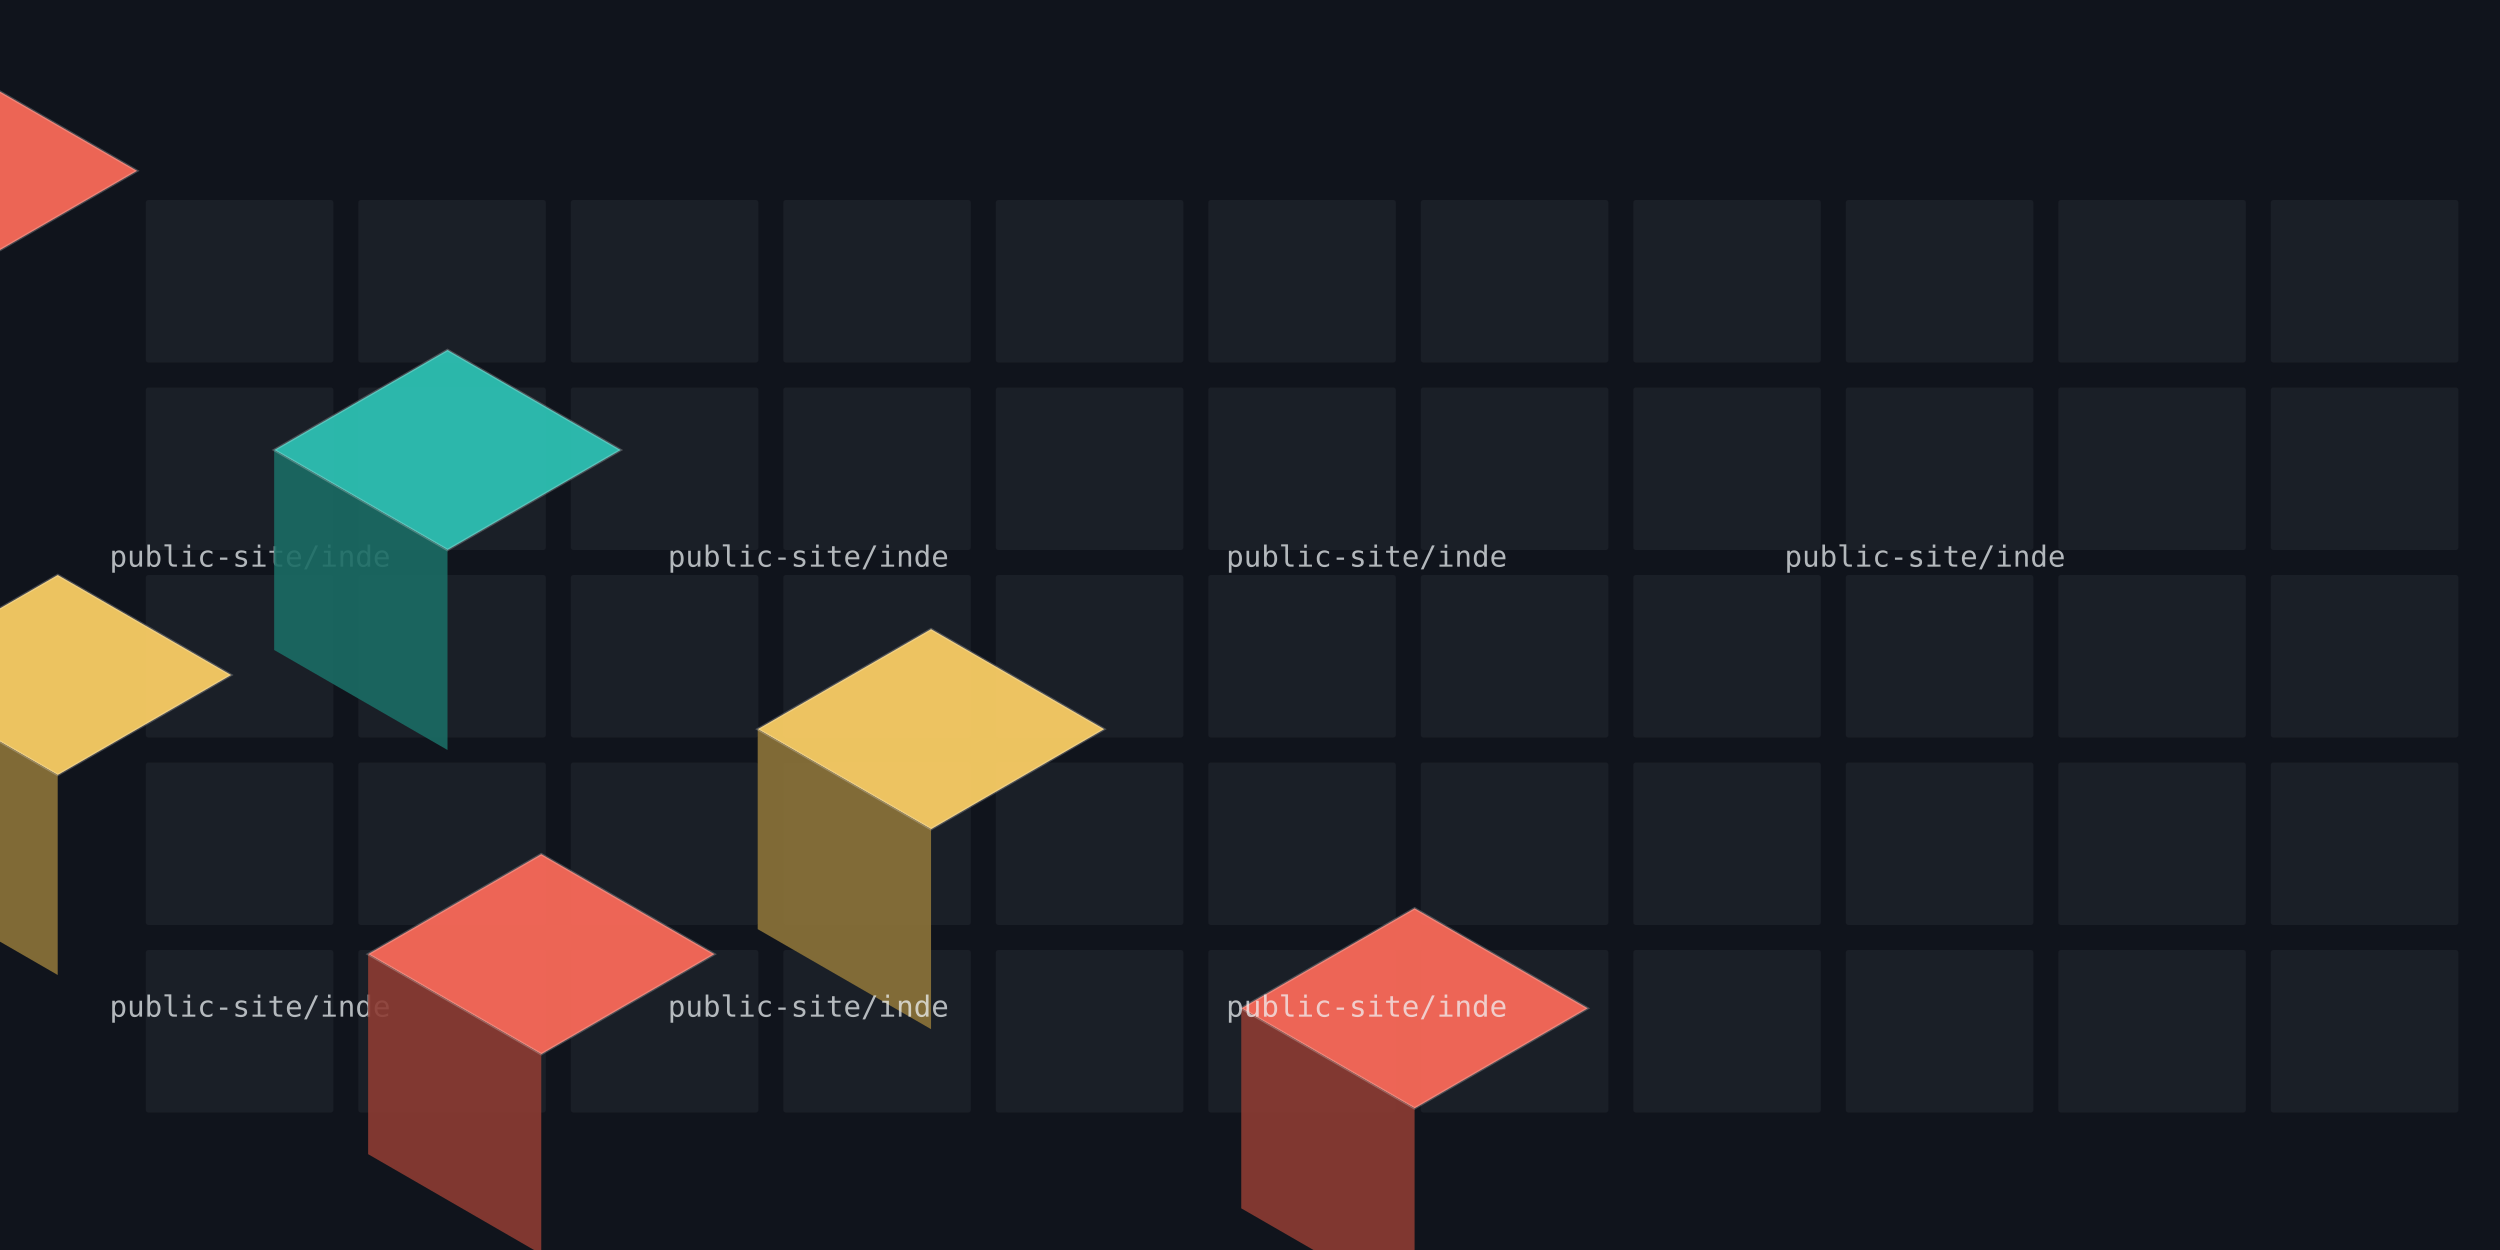
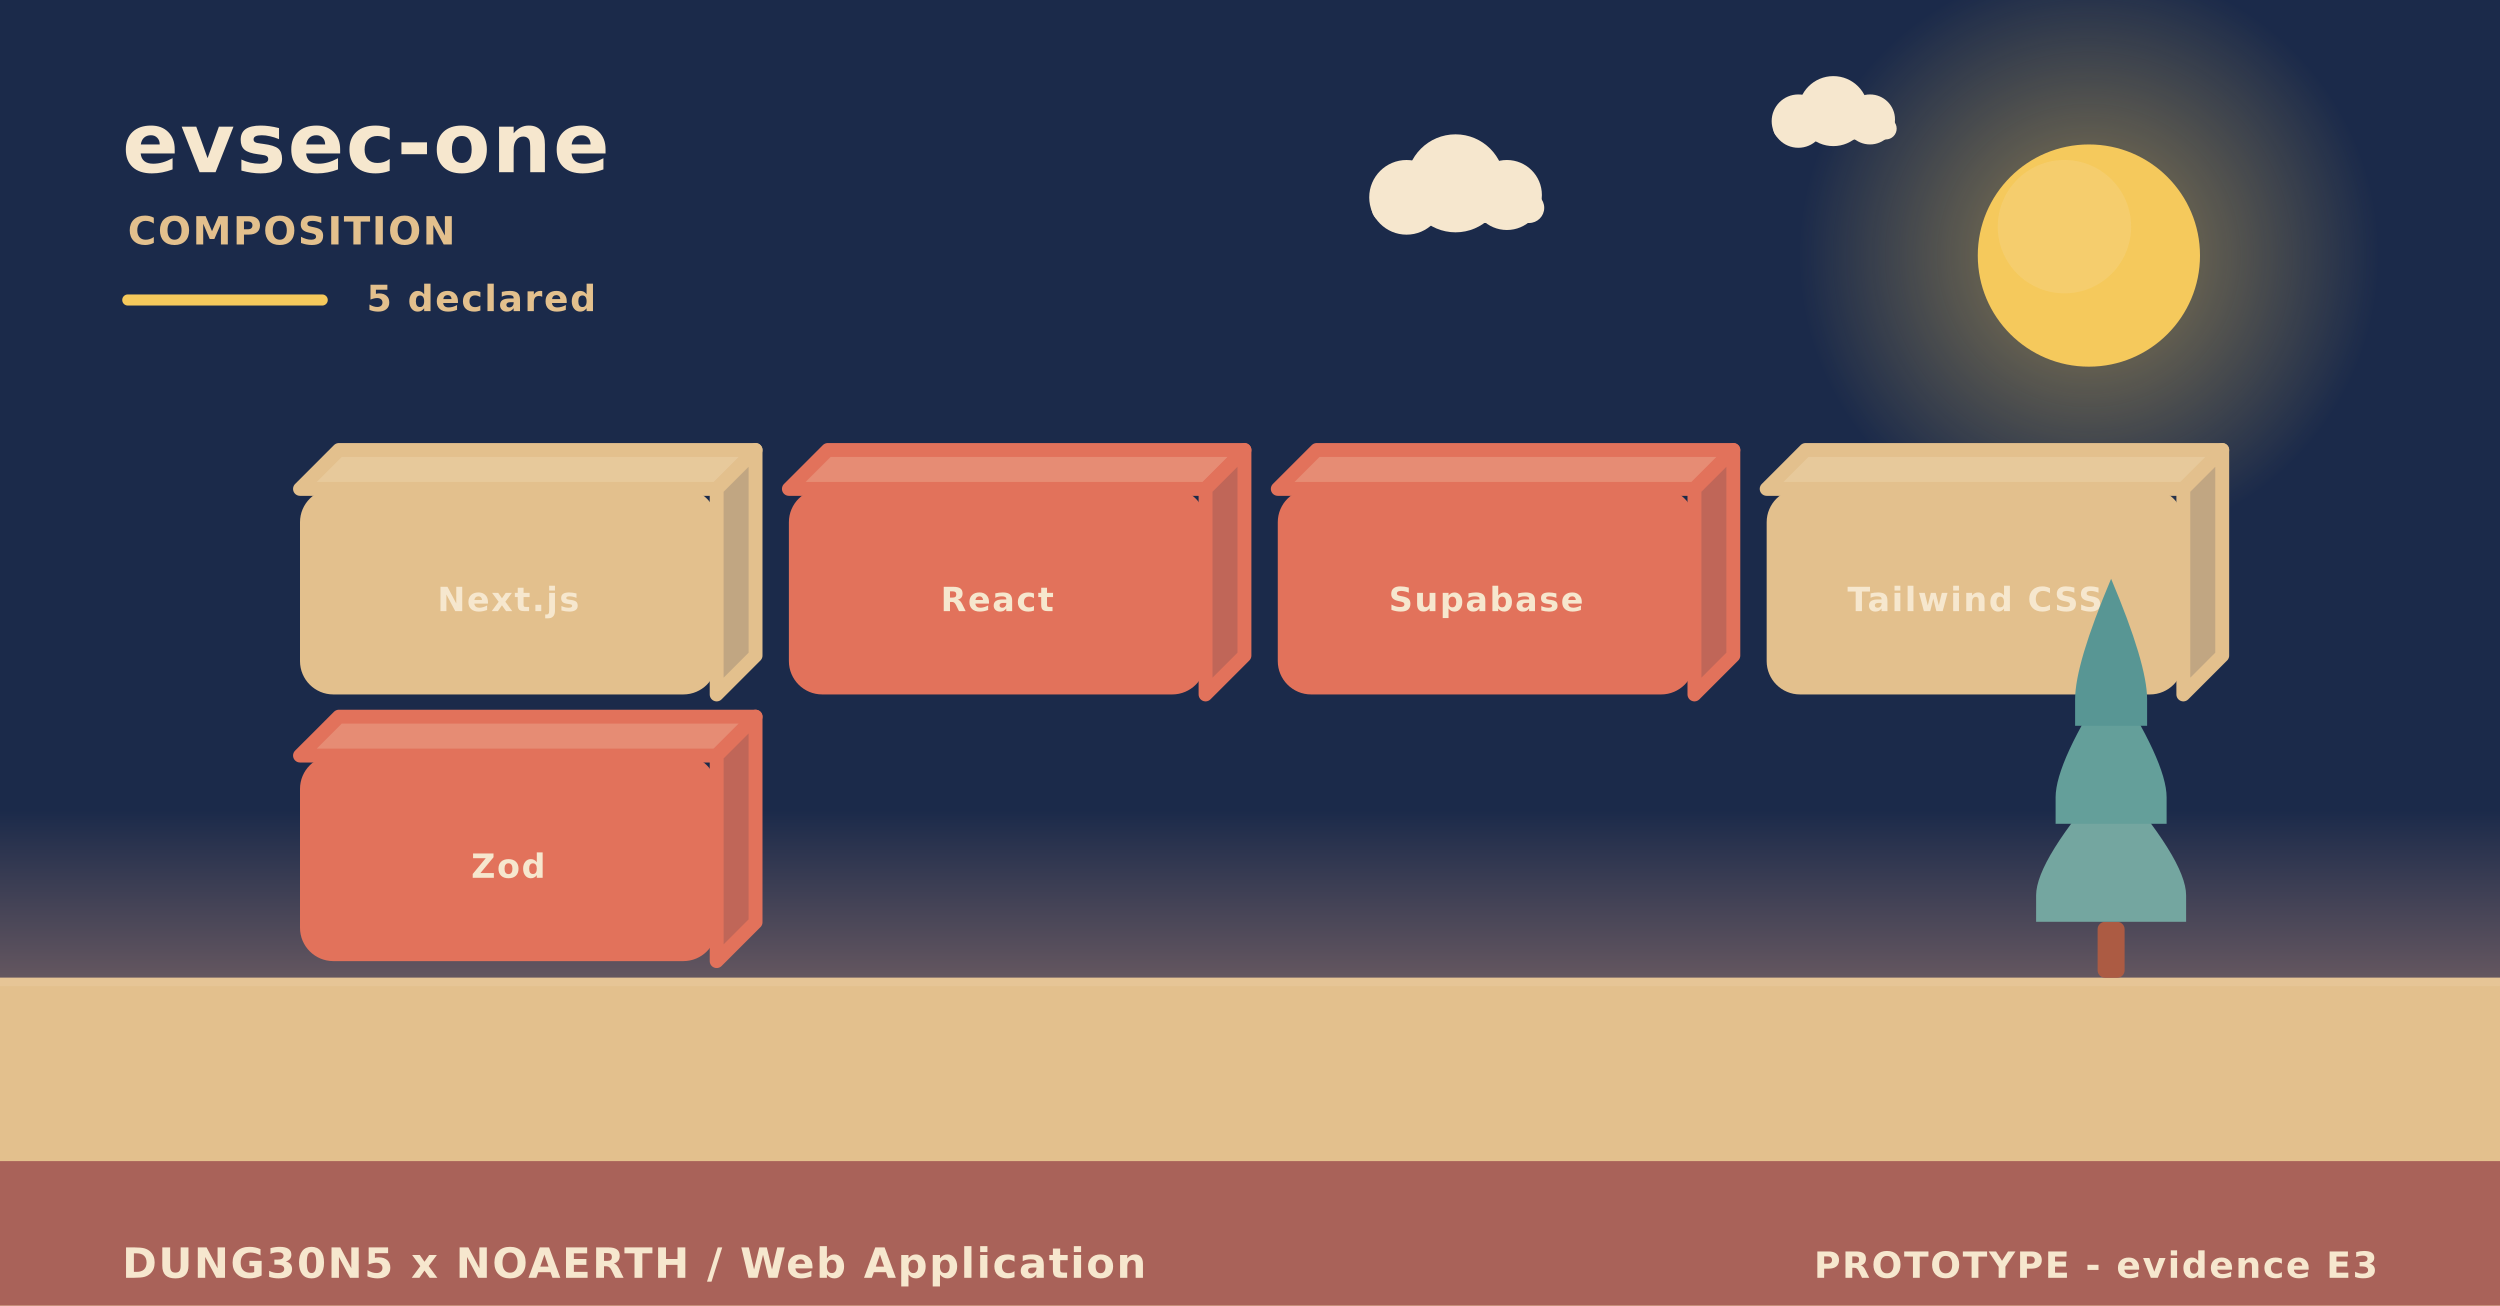
- <svg xmlns="http://www.w3.org/2000/svg" viewBox="0 0 1200 600" width="1200" height="600" role="img" aria-label="evsec-one component map">
-   <rect width="1200" height="600" fill="#10141c" />
-   <defs>
-     <linearGradient id="gc" x1="0" y1="0" x2="1" y2="1">
-       <stop offset="0%" stop-color="#ff6b5a" />
-       <stop offset="100%" stop-color="#2ec4b6" />
-     </linearGradient>
-   </defs>
-   <rect x="70.00" y="96.00" width="90.00" height="78.00" rx="1.20" fill="#f2f5f9" opacity="0.05" />
-   <rect x="172.00" y="96.00" width="90.00" height="78.00" rx="1.20" fill="#f2f5f9" opacity="0.05" />
-   <rect x="274.00" y="96.00" width="90.00" height="78.00" rx="1.20" fill="#f2f5f9" opacity="0.05" />
-   <rect x="376.00" y="96.00" width="90.00" height="78.00" rx="1.20" fill="#f2f5f9" opacity="0.05" />
-   <rect x="478.00" y="96.00" width="90.00" height="78.00" rx="1.20" fill="#f2f5f9" opacity="0.05" />
-   <rect x="580.00" y="96.00" width="90.00" height="78.00" rx="1.20" fill="#f2f5f9" opacity="0.05" />
-   <rect x="682.00" y="96.00" width="90.00" height="78.00" rx="1.20" fill="#f2f5f9" opacity="0.05" />
-   <rect x="784.00" y="96.00" width="90.00" height="78.00" rx="1.20" fill="#f2f5f9" opacity="0.05" />
-   <rect x="886.00" y="96.00" width="90.00" height="78.00" rx="1.20" fill="#f2f5f9" opacity="0.05" />
-   <rect x="988.00" y="96.00" width="90.00" height="78.00" rx="1.20" fill="#f2f5f9" opacity="0.05" />
-   <rect x="1090.00" y="96.00" width="90.00" height="78.00" rx="1.20" fill="#f2f5f9" opacity="0.05" />
-   <rect x="70.00" y="186.00" width="90.00" height="78.00" rx="1.20" fill="#f2f5f9" opacity="0.05" />
-   <rect x="172.00" y="186.00" width="90.00" height="78.00" rx="1.20" fill="#f2f5f9" opacity="0.05" />
-   <rect x="274.00" y="186.00" width="90.00" height="78.00" rx="1.20" fill="#f2f5f9" opacity="0.05" />
-   <rect x="376.00" y="186.00" width="90.00" height="78.00" rx="1.20" fill="#f2f5f9" opacity="0.05" />
-   <rect x="478.00" y="186.00" width="90.00" height="78.00" rx="1.20" fill="#f2f5f9" opacity="0.05" />
-   <rect x="580.00" y="186.00" width="90.00" height="78.00" rx="1.20" fill="#f2f5f9" opacity="0.05" />
-   <rect x="682.00" y="186.00" width="90.00" height="78.00" rx="1.20" fill="#f2f5f9" opacity="0.05" />
-   <rect x="784.00" y="186.00" width="90.00" height="78.00" rx="1.20" fill="#f2f5f9" opacity="0.05" />
-   <rect x="886.00" y="186.00" width="90.00" height="78.00" rx="1.20" fill="#f2f5f9" opacity="0.05" />
-   <rect x="988.00" y="186.00" width="90.00" height="78.00" rx="1.20" fill="#f2f5f9" opacity="0.05" />
-   <rect x="1090.00" y="186.00" width="90.00" height="78.00" rx="1.20" fill="#f2f5f9" opacity="0.05" />
-   <rect x="70.00" y="276.00" width="90.00" height="78.00" rx="1.20" fill="#f2f5f9" opacity="0.05" />
-   <rect x="172.00" y="276.00" width="90.00" height="78.00" rx="1.20" fill="#f2f5f9" opacity="0.05" />
-   <rect x="274.00" y="276.00" width="90.00" height="78.00" rx="1.20" fill="#f2f5f9" opacity="0.05" />
-   <rect x="376.00" y="276.00" width="90.00" height="78.00" rx="1.20" fill="#f2f5f9" opacity="0.05" />
-   <rect x="478.00" y="276.00" width="90.00" height="78.00" rx="1.20" fill="#f2f5f9" opacity="0.05" />
-   <rect x="580.00" y="276.00" width="90.00" height="78.00" rx="1.20" fill="#f2f5f9" opacity="0.05" />
-   <rect x="682.00" y="276.00" width="90.00" height="78.00" rx="1.20" fill="#f2f5f9" opacity="0.05" />
-   <rect x="784.00" y="276.00" width="90.00" height="78.00" rx="1.20" fill="#f2f5f9" opacity="0.05" />
-   <rect x="886.00" y="276.00" width="90.00" height="78.00" rx="1.20" fill="#f2f5f9" opacity="0.05" />
-   <rect x="988.00" y="276.00" width="90.00" height="78.00" rx="1.20" fill="#f2f5f9" opacity="0.05" />
-   <rect x="1090.00" y="276.00" width="90.00" height="78.00" rx="1.20" fill="#f2f5f9" opacity="0.05" />
-   <rect x="70.00" y="366.00" width="90.00" height="78.00" rx="1.20" fill="#f2f5f9" opacity="0.05" />
-   <rect x="172.00" y="366.00" width="90.00" height="78.00" rx="1.20" fill="#f2f5f9" opacity="0.05" />
-   <rect x="274.00" y="366.00" width="90.00" height="78.00" rx="1.20" fill="#f2f5f9" opacity="0.05" />
-   <rect x="376.00" y="366.00" width="90.00" height="78.00" rx="1.20" fill="#f2f5f9" opacity="0.05" />
-   <rect x="478.00" y="366.00" width="90.00" height="78.00" rx="1.20" fill="#f2f5f9" opacity="0.05" />
-   <rect x="580.00" y="366.00" width="90.00" height="78.00" rx="1.20" fill="#f2f5f9" opacity="0.05" />
-   <rect x="682.00" y="366.00" width="90.00" height="78.00" rx="1.20" fill="#f2f5f9" opacity="0.05" />
-   <rect x="784.00" y="366.00" width="90.00" height="78.00" rx="1.20" fill="#f2f5f9" opacity="0.05" />
-   <rect x="886.00" y="366.00" width="90.00" height="78.00" rx="1.20" fill="#f2f5f9" opacity="0.05" />
-   <rect x="988.00" y="366.00" width="90.00" height="78.00" rx="1.20" fill="#f2f5f9" opacity="0.05" />
-   <rect x="1090.00" y="366.00" width="90.00" height="78.00" rx="1.20" fill="#f2f5f9" opacity="0.05" />
-   <rect x="70.00" y="456.00" width="90.00" height="78.00" rx="1.20" fill="#f2f5f9" opacity="0.05" />
-   <rect x="172.00" y="456.00" width="90.00" height="78.00" rx="1.20" fill="#f2f5f9" opacity="0.05" />
-   <rect x="274.00" y="456.00" width="90.00" height="78.00" rx="1.20" fill="#f2f5f9" opacity="0.05" />
-   <rect x="376.00" y="456.00" width="90.00" height="78.00" rx="1.20" fill="#f2f5f9" opacity="0.05" />
-   <rect x="478.00" y="456.00" width="90.00" height="78.00" rx="1.20" fill="#f2f5f9" opacity="0.05" />
-   <rect x="580.00" y="456.00" width="90.00" height="78.00" rx="1.20" fill="#f2f5f9" opacity="0.05" />
-   <rect x="682.00" y="456.00" width="90.00" height="78.00" rx="1.20" fill="#f2f5f9" opacity="0.05" />
-   <rect x="784.00" y="456.00" width="90.00" height="78.00" rx="1.20" fill="#f2f5f9" opacity="0.05" />
-   <rect x="886.00" y="456.00" width="90.00" height="78.00" rx="1.20" fill="#f2f5f9" opacity="0.05" />
-   <rect x="988.00" y="456.00" width="90.00" height="78.00" rx="1.20" fill="#f2f5f9" opacity="0.05" />
-   <rect x="1090.00" y="456.00" width="90.00" height="78.00" rx="1.20" fill="#f2f5f9" opacity="0.05" />
-   <g transform="rotate(0 120 140)">
-     <polygon points="-17.3,34.0 65.8,82.0 -17.3,130.0 -100.5,82.0" fill="#ff6b5a" opacity="0.92" />
-     <polygon points="-100.5,82.0 -17.3,130.0 -17.3,226.0 -100.5,178.0" fill="#8c3b32" opacity="0.9" />
-     <polygon points="-17.3,34.0 65.8,82.0 -17.3,130.0 -100.5,82.0" fill="none" stroke="rgba(255,255,255,0.220)" stroke-width="1.2" />
-     <animateTransform attributeName="transform" type="rotate" values="-32.0 0.00 0.00 0.0 0.00 0.00" dur="5.65s" begin="0.0s" repeatCount="indefinite" />
+ <svg xmlns="http://www.w3.org/2000/svg" width="900" height="470" viewBox="0 0 900 470" role="img" aria-label="evsec-one - how it is composed">
+   <linearGradient id="skyc" x1="0" y1="0" x2="0" y2="1">
+     <stop offset="0" stop-color="#1b2a4a" />
+     <stop offset="0.62" stop-color="#1b2a4a" />
+     <stop offset="1" stop-color="#f3ad8a" />
+   </linearGradient>
+   <rect width="900" height="470" fill="url(#skyc)" />
+   <radialGradient id="sunc">
+     <stop offset="0.35" stop-color="#f5c95c" stop-opacity="0.34" />
+     <stop offset="1" stop-color="#f5c95c" stop-opacity="0" />
+   </radialGradient>
+   <circle cx="752" cy="92" r="104" fill="url(#sunc)" />
+   <circle cx="752" cy="92" r="40" fill="#f5c95c" />
+   <circle cx="743.2" cy="81.6" r="24" fill="#f5d27e" opacity="0.5" />
+   <g>
+     <circle cx="524" cy="66" r="17.64" fill="#f6e7ce" />
+     <circle cx="506.36" cy="71.04" r="13.44" fill="#f6e7ce" />
+     <circle cx="542.48" cy="70.2" r="12.6" fill="#f6e7ce" />
+     <rect x="493.76" y="69.36" width="62.16" height="10.92" rx="5.46" fill="#f6e7ce" />
+     <animateTransform attributeName="transform" type="translate" values="0 0;24 0;0 0" dur="36s" begin="0s" repeatCount="indefinite" />
  </g>
-   <text x="120" y="272" font-family="ui-monospace,Menlo,monospace" font-size="14" fill="rgba(242,245,249,0.720)" text-anchor="middle">public-site/inde</text>
-   <g transform="rotate(0 388 140)">
-     <polygon points="214.8,168.0 297.9,216.0 214.8,264.0 131.6,216.0" fill="#2ec4b6" opacity="0.92" />
-     <polygon points="131.6,216.0 214.8,264.0 214.8,360.0 131.6,312.0" fill="#196c64" opacity="0.9" />
-     <polygon points="214.8,168.0 297.9,216.0 214.8,264.0 131.6,216.0" fill="none" stroke="rgba(255,255,255,0.220)" stroke-width="1.2" />
-     <animateTransform attributeName="transform" type="rotate" values="-32.0 0.00 0.00 0.0 0.00 0.00" dur="5.65s" begin="0.4s" repeatCount="indefinite" />
+   <g>
+     <circle cx="660" cy="40" r="12.6" fill="#f6e7ce" />
+     <circle cx="647.4" cy="43.6" r="9.6" fill="#f6e7ce" />
+     <circle cx="673.2" cy="43" r="9" fill="#f6e7ce" />
+     <rect x="638.4" y="42.4" width="44.4" height="7.8" rx="3.9" fill="#f6e7ce" />
+     <animateTransform attributeName="transform" type="translate" values="0 0;-18 0;0 0" dur="46s" begin="3s" repeatCount="indefinite" />
  </g>
-   <text x="388" y="272" font-family="ui-monospace,Menlo,monospace" font-size="14" fill="rgba(242,245,249,0.720)" text-anchor="middle">public-site/inde</text>
-   <g transform="rotate(0 656 140)">
-     <polygon points="446.9,302.0 530.0,350.0 446.9,398.0 363.7,350.0" fill="#ffd166" opacity="0.92" />
-     <polygon points="363.7,350.0 446.9,398.0 446.9,494.0 363.7,446.0" fill="#8c7338" opacity="0.9" />
-     <polygon points="446.9,302.0 530.0,350.0 446.9,398.0 363.7,350.0" fill="none" stroke="rgba(255,255,255,0.220)" stroke-width="1.2" />
-     <animateTransform attributeName="transform" type="rotate" values="-32.0 0.00 0.00 0.0 0.00 0.00" dur="5.65s" begin="0.8s" repeatCount="indefinite" />
+   <rect x="0" y="352" width="900" height="118" fill="#e3c08d" />
+   <rect x="0" y="352" width="900" height="3" fill="#e6c596" />
+   <text x="44" y="62" font-family="Verdana,DejaVu Sans,sans-serif" font-size="30" font-weight="700" letter-spacing="0.6" fill="#f6e7ce" text-anchor="start">evsec-one</text>
+   <text x="46" y="88" font-family="Verdana,DejaVu Sans,sans-serif" font-size="14" font-weight="700" letter-spacing="0.6" fill="#e3c08d" text-anchor="start">COMPOSITION</text>
+   <rect x="44" y="106" width="74" height="4" rx="2" fill="#f5c95c" />
+   <text x="132" y="112" font-family="Verdana,DejaVu Sans,sans-serif" font-size="13" font-weight="700" letter-spacing="0.6" fill="#e3c08d" text-anchor="start">5 declared</text>
+   <g>
+     <path d="M108,176 L258,176 L272,162 L122,162 Z" fill="#e7c99b" stroke="#e3c08d" stroke-width="5" stroke-linejoin="round" />
+     <path d="M258,176 L272,162 L272,236 L258,250 Z" fill="#c1a682" stroke="#e3c08d" stroke-width="5" stroke-linejoin="round" />
+     <rect x="108" y="176" width="150" height="74" rx="12" fill="#e3c08d" />
+     <animateTransform attributeName="transform" type="translate" values="0 10;0 0" dur="0.75s" begin="0s" fill="freeze" />
  </g>
-   <text x="656" y="272" font-family="ui-monospace,Menlo,monospace" font-size="14" fill="rgba(242,245,249,0.720)" text-anchor="middle">public-site/inde</text>
-   <g transform="rotate(0 924 140)">
-     <polygon points="679.0,436.0 762.1,484.0 679.0,532.0 595.8,484.0" fill="#ff6b5a" opacity="0.92" />
-     <polygon points="595.8,484.0 679.0,532.0 679.0,628.0 595.8,580.0" fill="#8c3b32" opacity="0.9" />
-     <polygon points="679.0,436.0 762.1,484.0 679.0,532.0 595.8,484.0" fill="none" stroke="rgba(255,255,255,0.220)" stroke-width="1.2" />
-     <animateTransform attributeName="transform" type="rotate" values="-32.0 0.00 0.00 0.0 0.00 0.00" dur="5.65s" begin="1.2s" repeatCount="indefinite" />
+   <text x="183" y="220" font-family="Verdana,DejaVu Sans,sans-serif" font-size="12" font-weight="700" letter-spacing="0.6" fill="#f6e7ce" text-anchor="middle">Next.js</text>
+   <g>
+     <path d="M284,176 L434,176 L448,162 L298,162 Z" fill="#e68c74" stroke="#e2725b" stroke-width="5" stroke-linejoin="round" />
+     <path d="M434,176 L448,162 L448,236 L434,250 Z" fill="#c06658" stroke="#e2725b" stroke-width="5" stroke-linejoin="round" />
+     <rect x="284" y="176" width="150" height="74" rx="12" fill="#e2725b" />
+     <animateTransform attributeName="transform" type="translate" values="0 10;0 0" dur="0.75s" begin="0.16s" fill="freeze" />
  </g>
-   <text x="924" y="272" font-family="ui-monospace,Menlo,monospace" font-size="14" fill="rgba(242,245,249,0.720)" text-anchor="middle">public-site/inde</text>
-   <g transform="rotate(0 120 356)">
-     <polygon points="-204.4,142.0 -121.2,190.0 -204.4,238.0 -287.5,190.0" fill="#2ec4b6" opacity="0.92" />
-     <polygon points="-287.5,190.0 -204.4,238.0 -204.4,334.0 -287.5,286.0" fill="#196c64" opacity="0.9" />
-     <polygon points="-204.4,142.0 -121.2,190.0 -204.4,238.0 -287.5,190.0" fill="none" stroke="rgba(255,255,255,0.220)" stroke-width="1.2" />
-     <animateTransform attributeName="transform" type="rotate" values="-32.0 0.00 0.00 0.0 0.00 0.00" dur="5.65s" begin="1.6s" repeatCount="indefinite" />
+   <text x="359" y="220" font-family="Verdana,DejaVu Sans,sans-serif" font-size="12" font-weight="700" letter-spacing="0.6" fill="#f6e7ce" text-anchor="middle">React</text>
+   <g>
+     <path d="M460,176 L610,176 L624,162 L474,162 Z" fill="#e68c74" stroke="#e2725b" stroke-width="5" stroke-linejoin="round" />
+     <path d="M610,176 L624,162 L624,236 L610,250 Z" fill="#c06658" stroke="#e2725b" stroke-width="5" stroke-linejoin="round" />
+     <rect x="460" y="176" width="150" height="74" rx="12" fill="#e2725b" />
+     <animateTransform attributeName="transform" type="translate" values="0 10;0 0" dur="0.75s" begin="0.32s" fill="freeze" />
  </g>
-   <text x="120" y="488" font-family="ui-monospace,Menlo,monospace" font-size="14" fill="rgba(242,245,249,0.720)" text-anchor="middle">public-site/inde</text>
-   <g transform="rotate(0 388 356)">
-     <polygon points="27.7,276.0 110.9,324.0 27.7,372.0 -55.4,324.0" fill="#ffd166" opacity="0.92" />
-     <polygon points="-55.4,324.0 27.7,372.0 27.7,468.0 -55.4,420.0" fill="#8c7338" opacity="0.9" />
-     <polygon points="27.7,276.0 110.9,324.0 27.7,372.0 -55.4,324.0" fill="none" stroke="rgba(255,255,255,0.220)" stroke-width="1.2" />
-     <animateTransform attributeName="transform" type="rotate" values="-32.0 0.00 0.00 0.0 0.00 0.00" dur="5.65s" begin="2.0s" repeatCount="indefinite" />
+   <text x="535" y="220" font-family="Verdana,DejaVu Sans,sans-serif" font-size="12" font-weight="700" letter-spacing="0.6" fill="#f6e7ce" text-anchor="middle">Supabase</text>
+   <g>
+     <path d="M636,176 L786,176 L800,162 L650,162 Z" fill="#e7c99b" stroke="#e3c08d" stroke-width="5" stroke-linejoin="round" />
+     <path d="M786,176 L800,162 L800,236 L786,250 Z" fill="#c1a682" stroke="#e3c08d" stroke-width="5" stroke-linejoin="round" />
+     <rect x="636" y="176" width="150" height="74" rx="12" fill="#e3c08d" />
+     <animateTransform attributeName="transform" type="translate" values="0 10;0 0" dur="0.75s" begin="0.48s" fill="freeze" />
  </g>
-   <text x="388" y="488" font-family="ui-monospace,Menlo,monospace" font-size="14" fill="rgba(242,245,249,0.720)" text-anchor="middle">public-site/inde</text>
-   <g transform="rotate(0 656 356)">
-     <polygon points="259.8,410.0 342.9,458.0 259.8,506.0 176.7,458.0" fill="#ff6b5a" opacity="0.92" />
-     <polygon points="176.7,458.0 259.8,506.0 259.8,602.0 176.7,554.0" fill="#8c3b32" opacity="0.9" />
-     <polygon points="259.8,410.0 342.9,458.0 259.8,506.0 176.7,458.0" fill="none" stroke="rgba(255,255,255,0.220)" stroke-width="1.2" />
-     <animateTransform attributeName="transform" type="rotate" values="-32.0 0.00 0.00 0.0 0.00 0.00" dur="5.65s" begin="2.4s" repeatCount="indefinite" />
+   <text x="711" y="220" font-family="Verdana,DejaVu Sans,sans-serif" font-size="12" font-weight="700" letter-spacing="0.6" fill="#f6e7ce" text-anchor="middle">Tailwind CSS</text>
+   <g>
+     <path d="M108,272 L258,272 L272,258 L122,258 Z" fill="#e68c74" stroke="#e2725b" stroke-width="5" stroke-linejoin="round" />
+     <path d="M258,272 L272,258 L272,332 L258,346 Z" fill="#c06658" stroke="#e2725b" stroke-width="5" stroke-linejoin="round" />
+     <rect x="108" y="272" width="150" height="74" rx="12" fill="#e2725b" />
+     <animateTransform attributeName="transform" type="translate" values="0 10;0 0" dur="0.75s" begin="0.64s" fill="freeze" />
  </g>
-   <text x="656" y="488" font-family="ui-monospace,Menlo,monospace" font-size="14" fill="rgba(242,245,249,0.720)" text-anchor="middle">public-site/inde</text>
+   <text x="183" y="316" font-family="Verdana,DejaVu Sans,sans-serif" font-size="12" font-weight="700" letter-spacing="0.6" fill="#f6e7ce" text-anchor="middle">Zod</text>
+   <rect x="755.14" y="331.84" width="9.72" height="20.16" rx="2.7" fill="#ac5b43" />
+   <path d="M760,278.92 Q733,309.61 733,322.31 Q733,331.84 733,331.84 L787,331.84 Q787,331.84 787,322.31 Q787,309.61 760,278.92 Z" fill="#74a6a0" />
+   <path d="M760,243.64 Q740.02,274.33 740.02,287.03 Q740.02,296.56 740.02,296.56 L779.98,296.56 Q779.98,296.56 779.98,287.03 Q779.98,274.33 760,243.64 Z" fill="#649f9a" />
+   <path d="M760,208.36 Q747.04,239.05 747.04,251.75 Q747.04,261.28 747.04,261.28 L772.96,261.28 Q772.96,261.28 772.96,251.75 Q772.96,239.05 760,208.36 Z" fill="#589694" />
+   <rect x="0" y="418" width="900" height="52" rx="0" fill="#a65c56" opacity="0.94" />
+   <text x="44" y="460" font-family="Verdana,DejaVu Sans,sans-serif" font-size="15" font-weight="700" letter-spacing="0.6" fill="#f6e7ce" text-anchor="start">DUNG30N5 x NOAERTH  /  Web Application</text>
+   <text x="856" y="460" font-family="Verdana,DejaVu Sans,sans-serif" font-size="13" font-weight="700" letter-spacing="0.6" fill="#f6e7ce" text-anchor="end">PROTOTYPE  -  evidence E3</text>
</svg>
